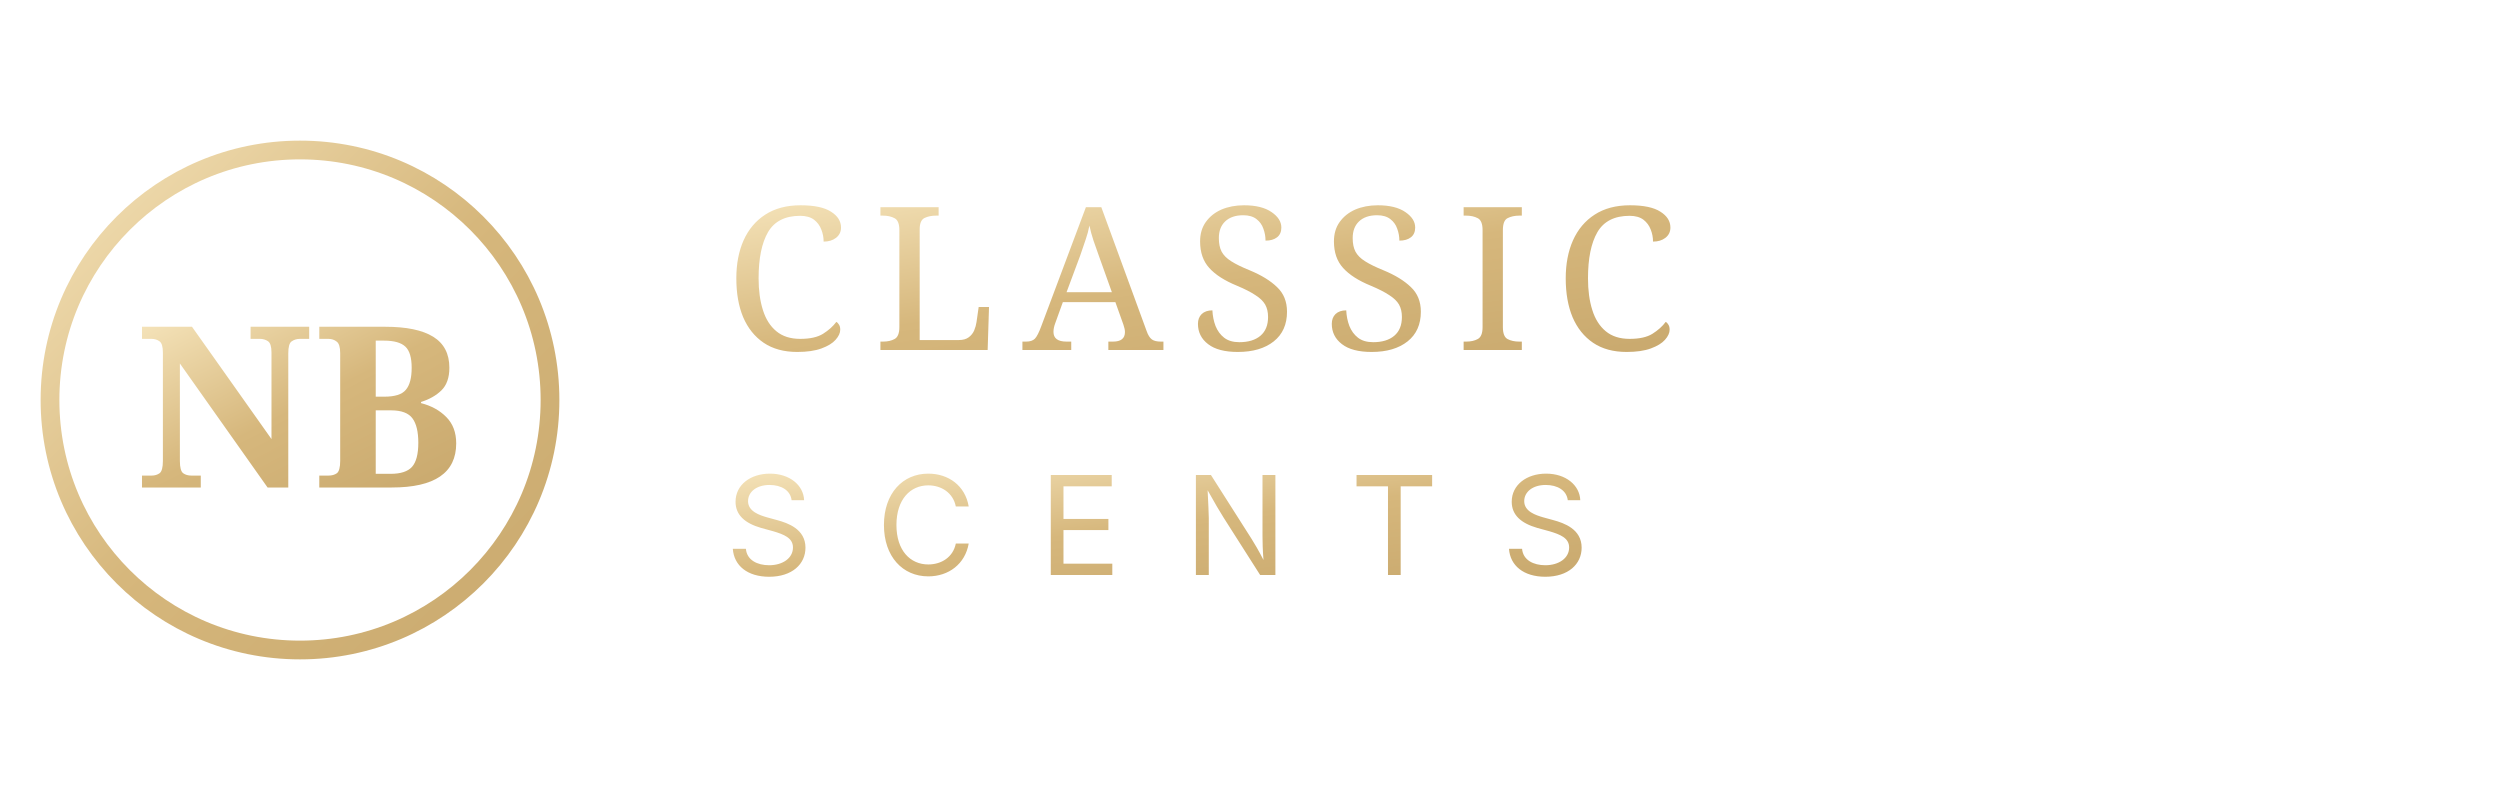
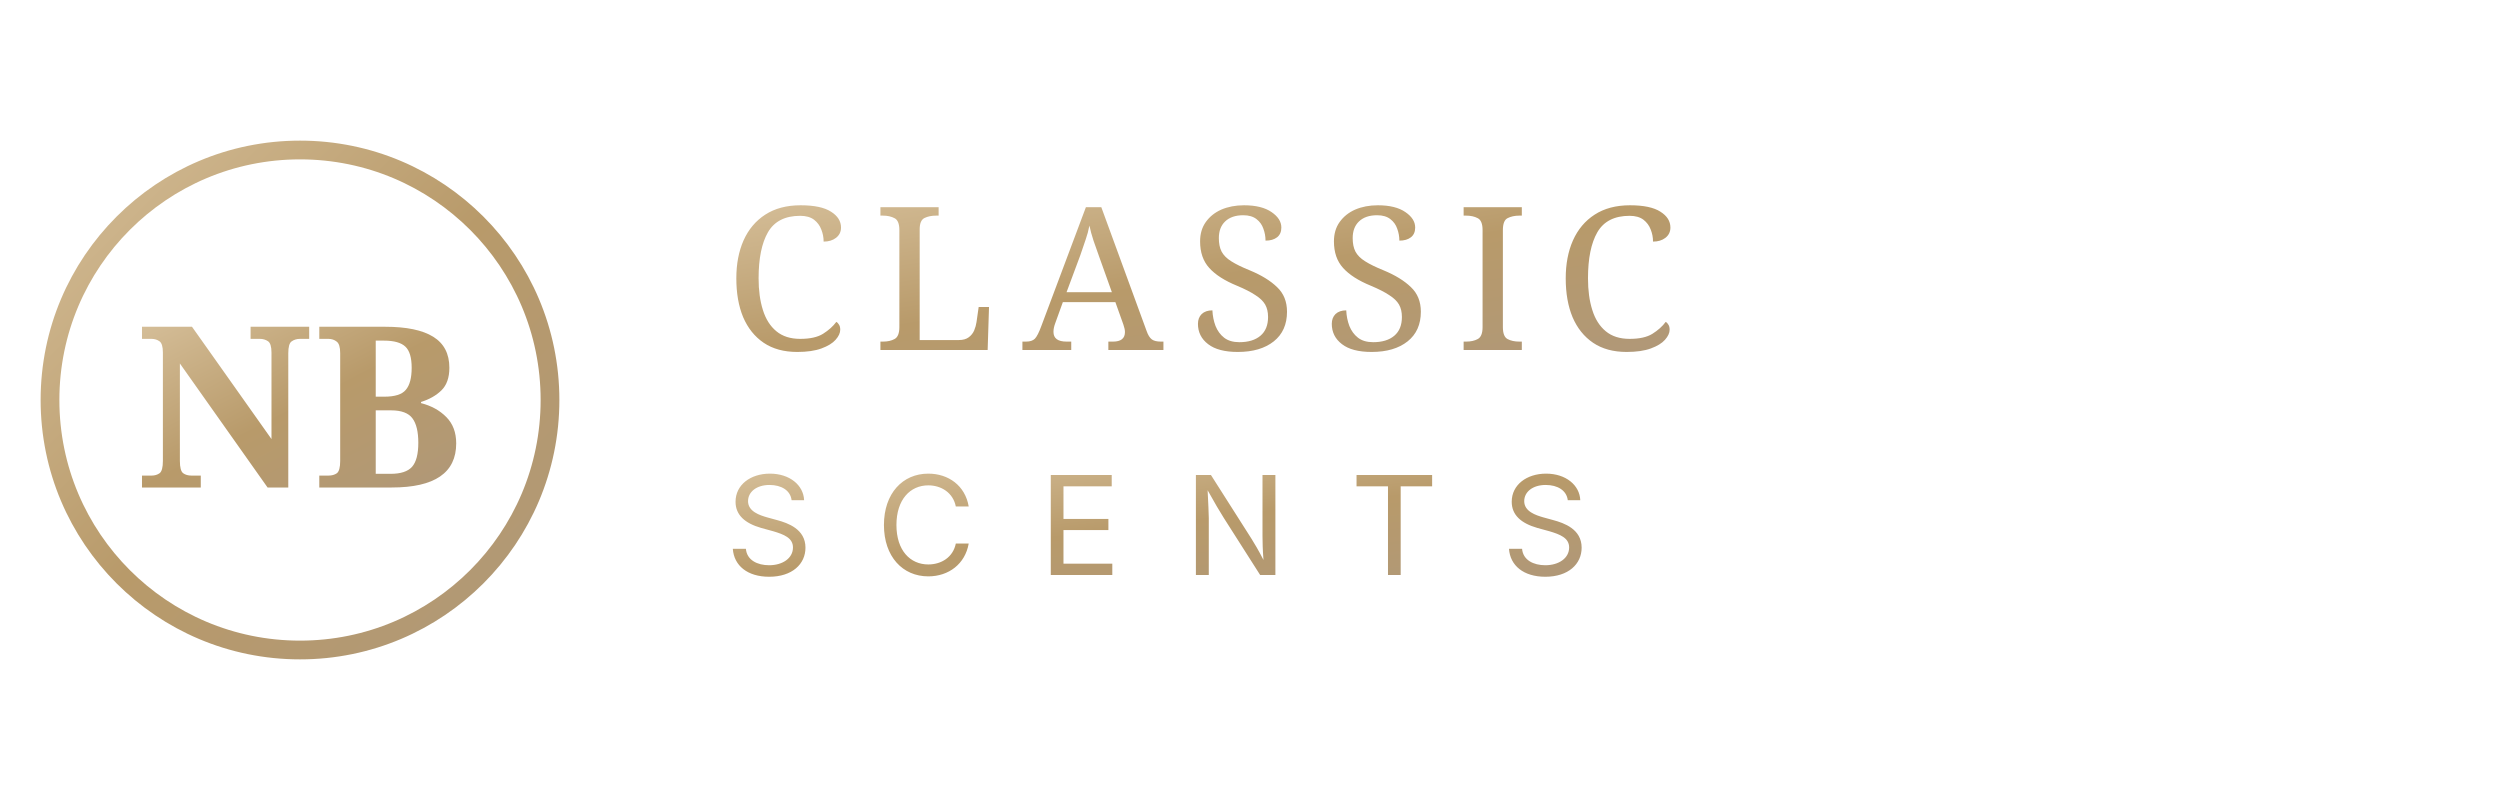
<svg xmlns="http://www.w3.org/2000/svg" viewBox="0 0 200 64" fill="none">
  <defs>
    <linearGradient id="logoGrad" x1="0" y1="0" x2="1" y2="1">
-       <stop offset="0%" stop-color="#F4E2B8" />
-       <stop offset="50%" stop-color="#D6B77C" />
-       <stop offset="100%" stop-color="#C9A96E" />
+       <stop offset="0%" stop-color="#D4BD97" />
+       <stop offset="50%" stop-color="#B89A6A" />
+       <stop offset="100%" stop-color="#B09878" />
    </linearGradient>
  </defs>
  <circle cx="24" cy="32" r="20" fill="none" stroke="url(#logoGrad)" stroke-width="1.5" />
  <text x="24" y="39" text-anchor="middle" font-family="Playfair Display, Georgia, serif" font-size="18" fill="url(#logoGrad)" font-weight="600">NB</text>
  <text x="58" y="28" font-family="Playfair Display, Georgia, serif" font-size="16" letter-spacing="2" fill="url(#logoGrad)">CLASSIC</text>
  <text x="58" y="46" font-family="Inter, sans-serif" font-size="11" letter-spacing="5" fill="url(#logoGrad)">SCENTS</text>
</svg>
